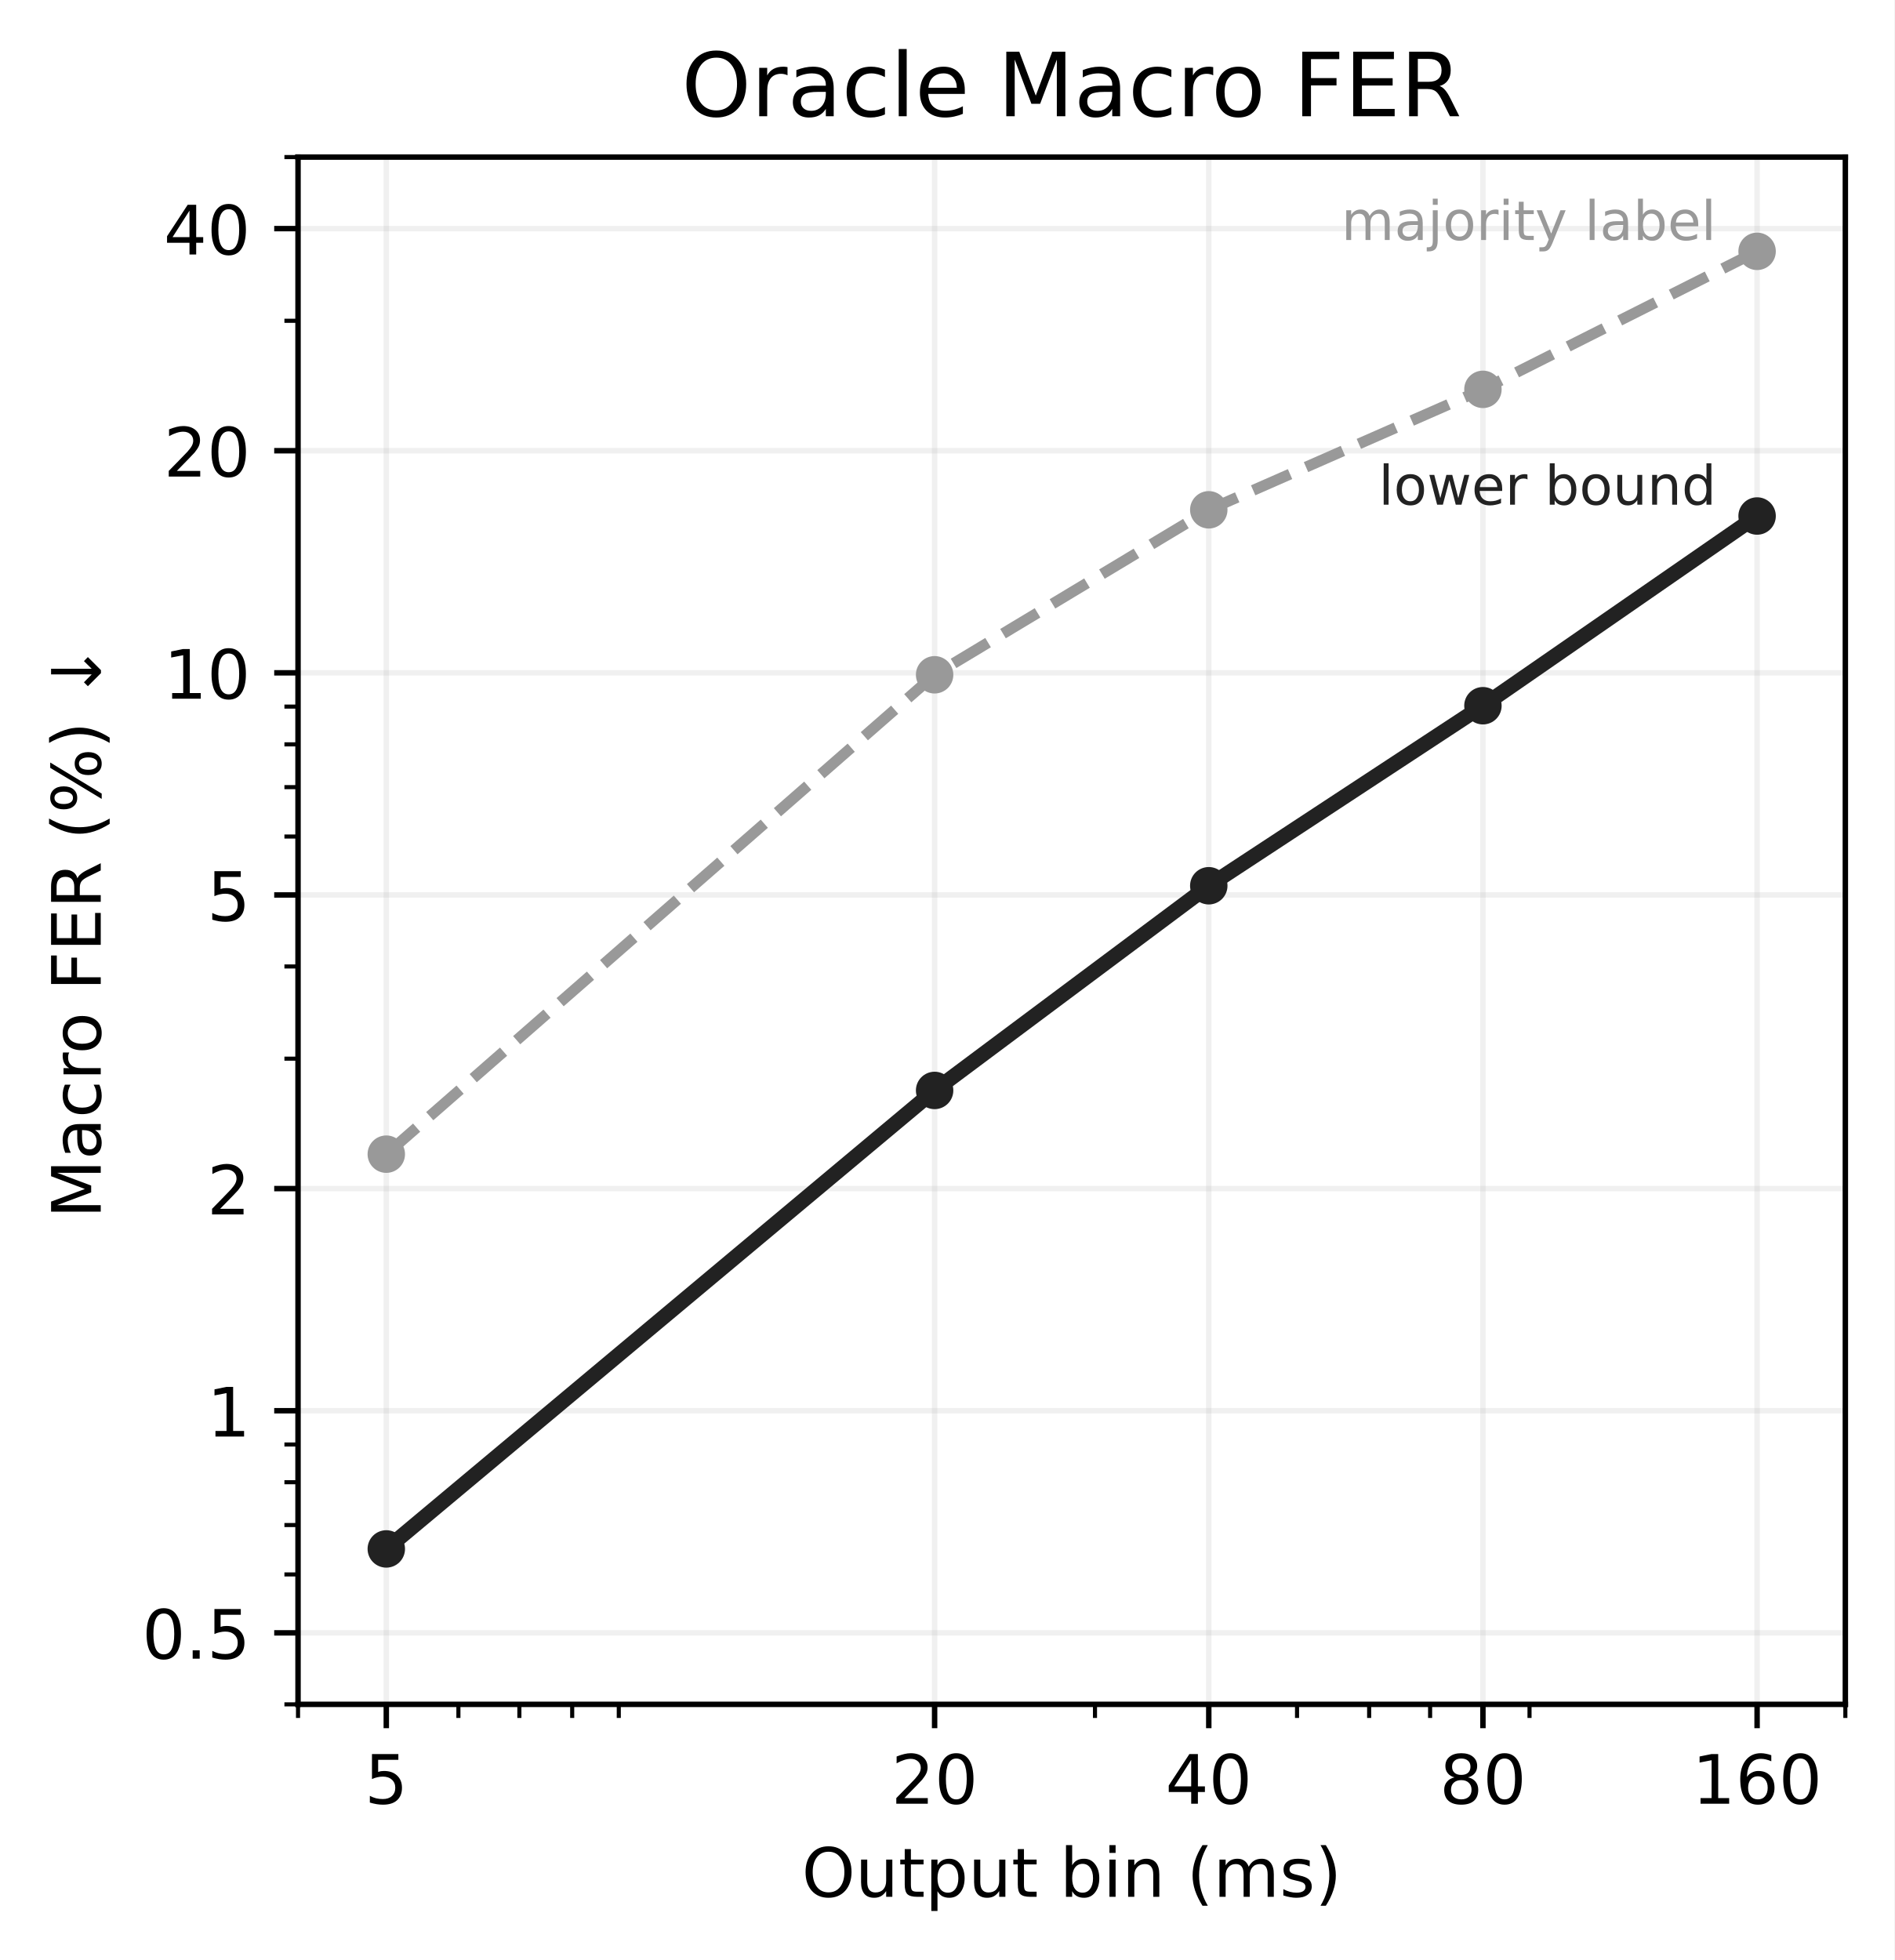
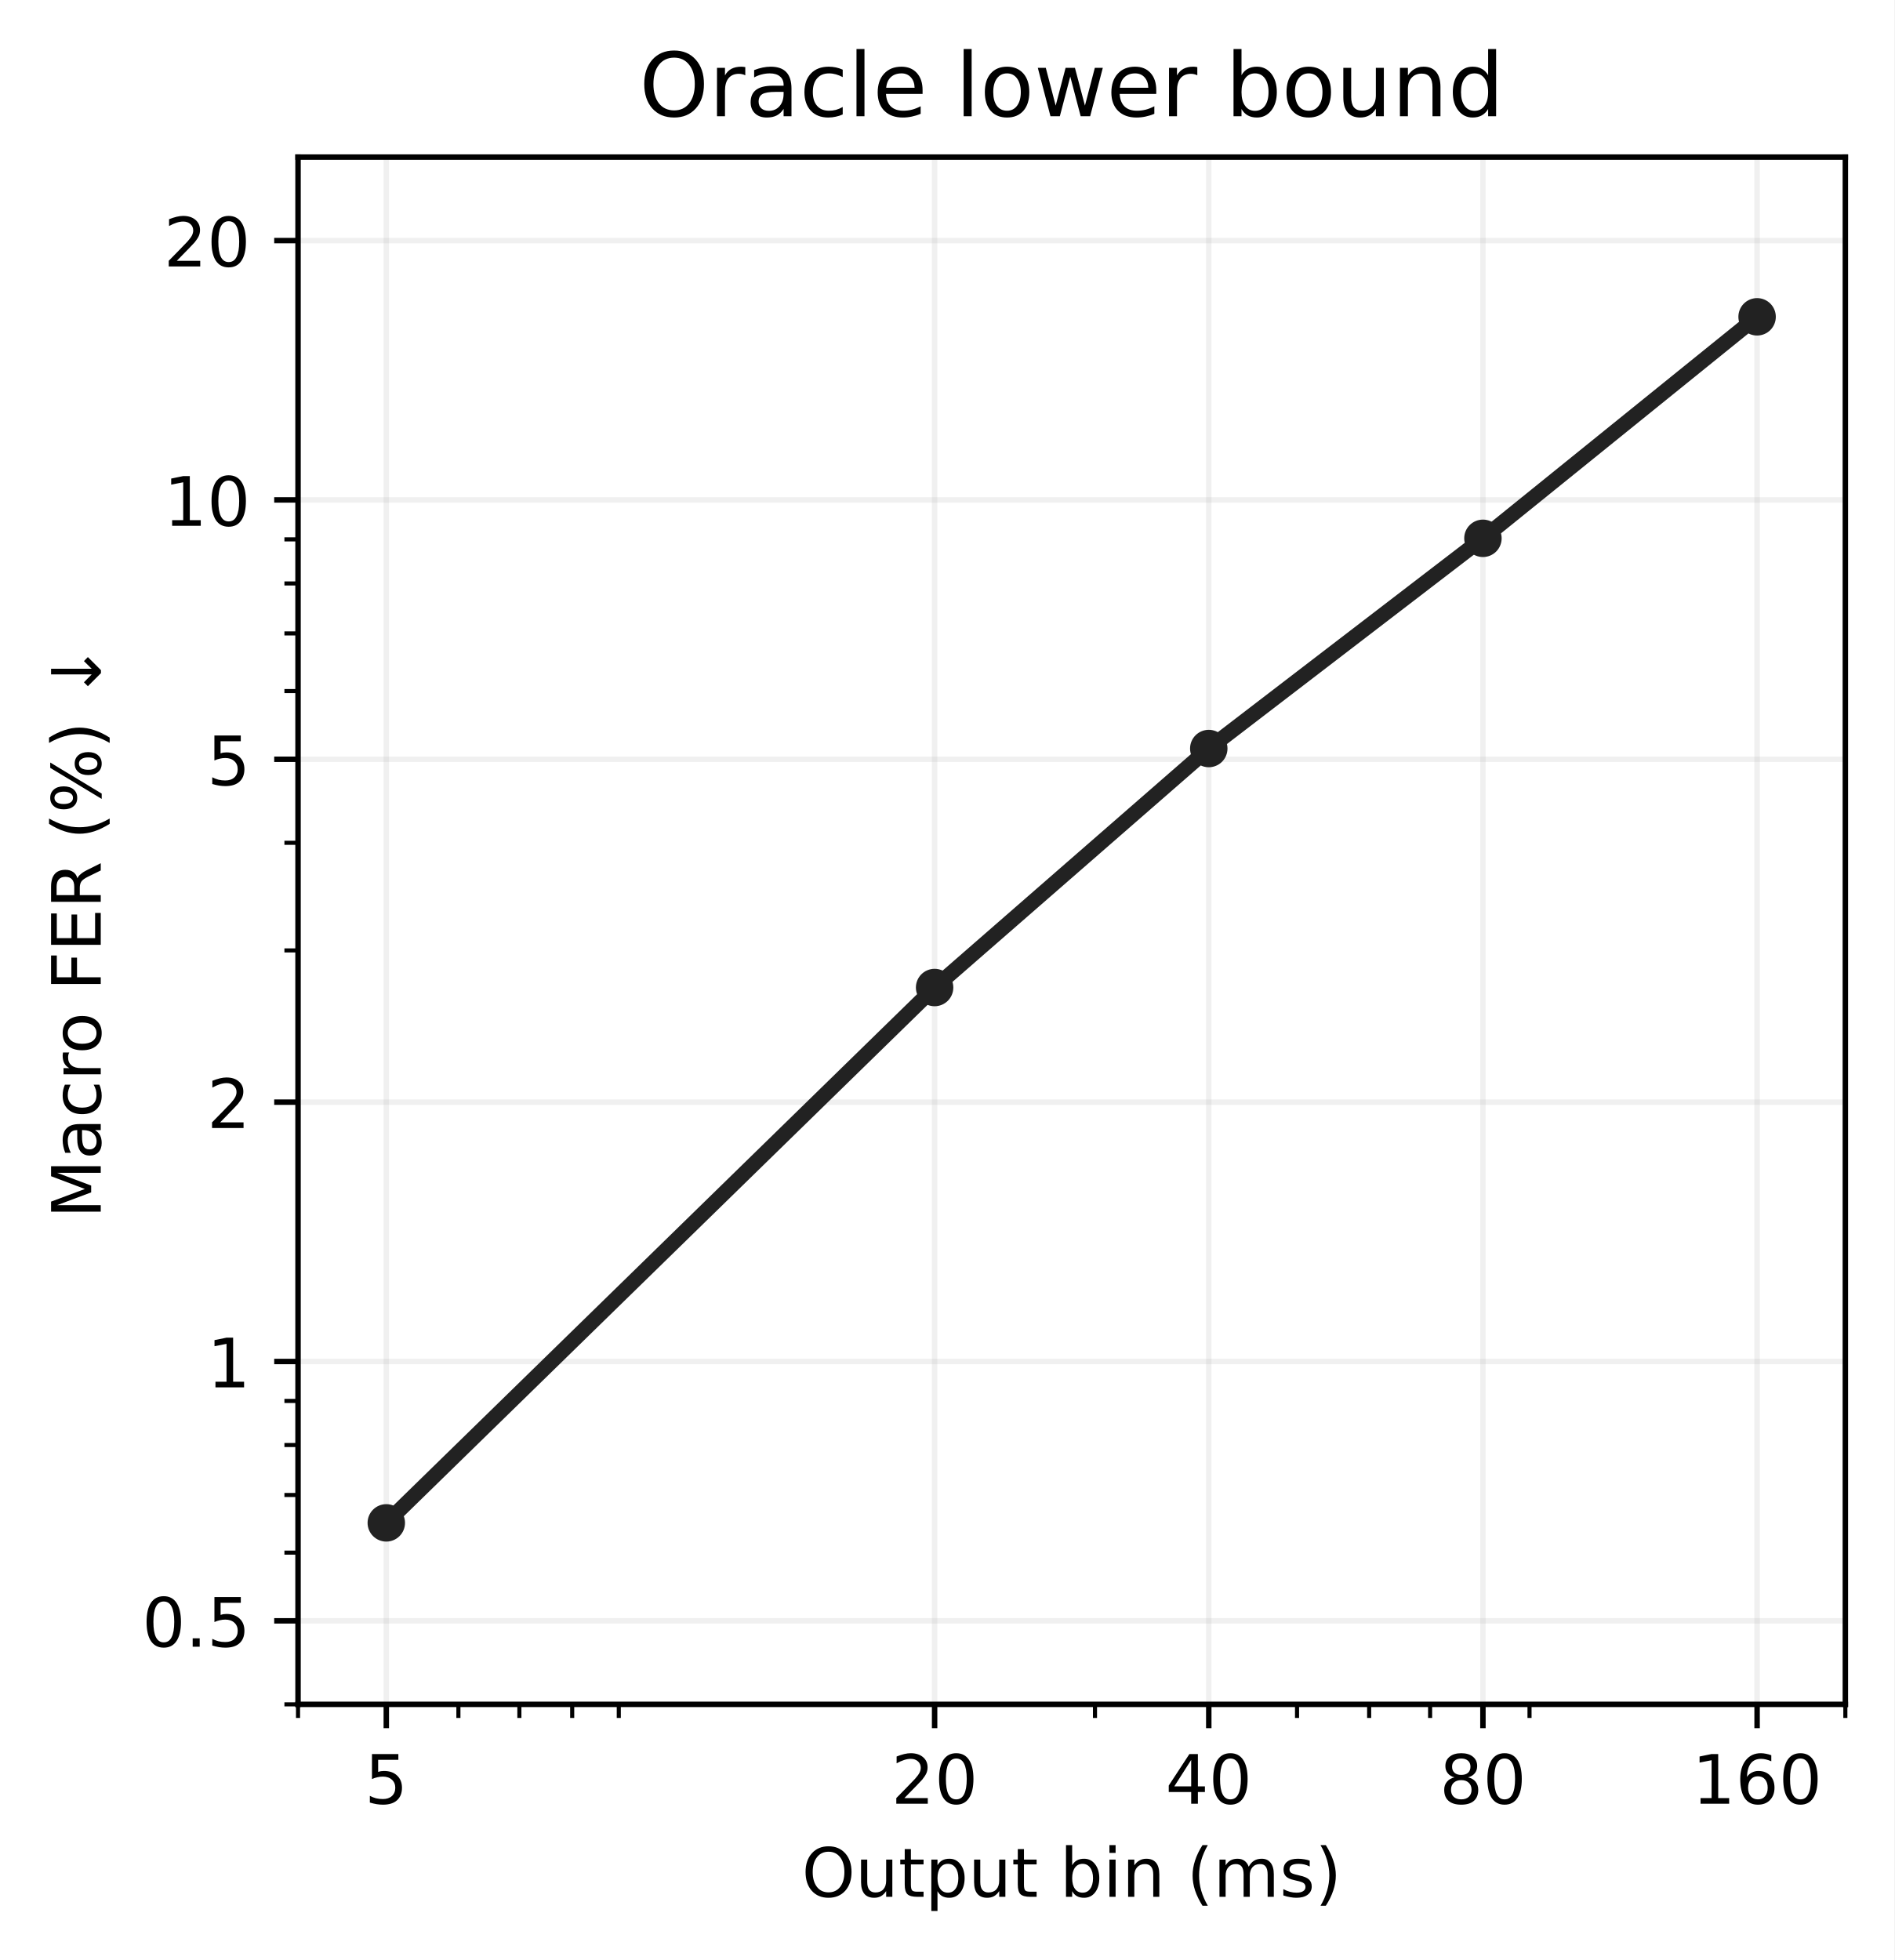
<svg xmlns="http://www.w3.org/2000/svg" xmlns:xlink="http://www.w3.org/1999/xlink" width="278.285pt" height="287.938pt" viewBox="0 0 278.285 287.938" version="1.1">
  <defs>
    <style type="text/css">*{stroke-linejoin: round; stroke-linecap: butt}</style>
  </defs>
  <g id="figure_1">
    <g id="patch_1">
      <path d="M 0 287.938  L 278.285 287.938  L 278.285 0  L 0 0  z " style="fill: #ffffff" />
    </g>
    <g id="axes_1">
      <g id="patch_2">
        <path d="M 43.781 250.382  L 271.085 250.382  L 271.085 23.078  L 43.781 23.078  z " style="fill: #ffffff" />
      </g>
      <g id="matplotlib.axis_1">
        <g id="xtick_1">
          <g id="line2d_1">
-             <path d="M 56.747 250.382  L 56.747 23.078  " clip-path="url(#pd7485a7a36)" style="fill: none; stroke: #b0b0b0; stroke-opacity: 0.18; stroke-width: 0.8; stroke-linecap: square" />
+             <path d="M 56.747 250.382  L 56.747 23.078  " clip-path="url(#p0ecffeb300)" style="fill: none; stroke: #b0b0b0; stroke-opacity: 0.18; stroke-width: 0.8; stroke-linecap: square" />
          </g>
          <g id="line2d_2">
            <defs>
-               <path id="m856dc4858e" d="M 0 0  L 0 3.5  " style="stroke: #000000; stroke-width: 0.8" />
+               <path id="m2f5d39b5ae" d="M 0 0  L 0 3.5  " style="stroke: #000000; stroke-width: 0.8" />
            </defs>
            <g>
-               <use xlink:href="#m856dc4858e" x="56.747" y="250.382" style="stroke: #000000; stroke-width: 0.8" />
+               <use xlink:href="#m2f5d39b5ae" x="56.747" y="250.382" style="stroke: #000000; stroke-width: 0.8" />
            </g>
          </g>
          <g id="text_1">
            <text style="font-size: 10px; font-family: 'DejaVu Sans'; text-anchor: middle" x="56.747" y="264.98" transform="rotate(-0 56.74677 264.9804)">5</text>
          </g>
        </g>
        <g id="xtick_2">
          <g id="line2d_3">
-             <path d="M 137.296 250.382  L 137.296 23.078  " clip-path="url(#pd7485a7a36)" style="fill: none; stroke: #b0b0b0; stroke-opacity: 0.18; stroke-width: 0.8; stroke-linecap: square" />
+             <path d="M 137.296 250.382  L 137.296 23.078  " clip-path="url(#p0ecffeb300)" style="fill: none; stroke: #b0b0b0; stroke-opacity: 0.18; stroke-width: 0.8; stroke-linecap: square" />
          </g>
          <g id="line2d_4">
            <g>
-               <use xlink:href="#m856dc4858e" x="137.296" y="250.382" style="stroke: #000000; stroke-width: 0.8" />
+               <use xlink:href="#m2f5d39b5ae" x="137.296" y="250.382" style="stroke: #000000; stroke-width: 0.8" />
            </g>
          </g>
          <g id="text_2">
            <text style="font-size: 10px; font-family: 'DejaVu Sans'; text-anchor: middle" x="137.296" y="264.98" transform="rotate(-0 137.296 264.9804)">20</text>
          </g>
        </g>
        <g id="xtick_3">
          <g id="line2d_5">
-             <path d="M 177.571 250.382  L 177.571 23.078  " clip-path="url(#pd7485a7a36)" style="fill: none; stroke: #b0b0b0; stroke-opacity: 0.18; stroke-width: 0.8; stroke-linecap: square" />
+             <path d="M 177.571 250.382  L 177.571 23.078  " clip-path="url(#p0ecffeb300)" style="fill: none; stroke: #b0b0b0; stroke-opacity: 0.18; stroke-width: 0.8; stroke-linecap: square" />
          </g>
          <g id="line2d_6">
            <g>
-               <use xlink:href="#m856dc4858e" x="177.571" y="250.382" style="stroke: #000000; stroke-width: 0.8" />
+               <use xlink:href="#m2f5d39b5ae" x="177.571" y="250.382" style="stroke: #000000; stroke-width: 0.8" />
            </g>
          </g>
          <g id="text_3">
            <text style="font-size: 10px; font-family: 'DejaVu Sans'; text-anchor: middle" x="177.571" y="264.98" transform="rotate(-0 177.5705 264.9804)">40</text>
          </g>
        </g>
        <g id="xtick_4">
          <g id="line2d_7">
-             <path d="M 217.845 250.382  L 217.845 23.078  " clip-path="url(#pd7485a7a36)" style="fill: none; stroke: #b0b0b0; stroke-opacity: 0.18; stroke-width: 0.8; stroke-linecap: square" />
+             <path d="M 217.845 250.382  L 217.845 23.078  " clip-path="url(#p0ecffeb300)" style="fill: none; stroke: #b0b0b0; stroke-opacity: 0.18; stroke-width: 0.8; stroke-linecap: square" />
          </g>
          <g id="line2d_8">
            <g>
-               <use xlink:href="#m856dc4858e" x="217.845" y="250.382" style="stroke: #000000; stroke-width: 0.8" />
+               <use xlink:href="#m2f5d39b5ae" x="217.845" y="250.382" style="stroke: #000000; stroke-width: 0.8" />
            </g>
          </g>
          <g id="text_4">
            <text style="font-size: 10px; font-family: 'DejaVu Sans'; text-anchor: middle" x="217.845" y="264.98" transform="rotate(-0 217.8451 264.9804)">80</text>
          </g>
        </g>
        <g id="xtick_5">
          <g id="line2d_9">
-             <path d="M 258.12 250.382  L 258.12 23.078  " clip-path="url(#pd7485a7a36)" style="fill: none; stroke: #b0b0b0; stroke-opacity: 0.18; stroke-width: 0.8; stroke-linecap: square" />
+             <path d="M 258.12 250.382  L 258.12 23.078  " clip-path="url(#p0ecffeb300)" style="fill: none; stroke: #b0b0b0; stroke-opacity: 0.18; stroke-width: 0.8; stroke-linecap: square" />
          </g>
          <g id="line2d_10">
            <g>
-               <use xlink:href="#m856dc4858e" x="258.12" y="250.382" style="stroke: #000000; stroke-width: 0.8" />
+               <use xlink:href="#m2f5d39b5ae" x="258.12" y="250.382" style="stroke: #000000; stroke-width: 0.8" />
            </g>
          </g>
          <g id="text_5">
            <text style="font-size: 10px; font-family: 'DejaVu Sans'; text-anchor: middle" x="258.12" y="264.98" transform="rotate(-0 258.1197 264.9804)">160</text>
          </g>
        </g>
        <g id="xtick_6">
          <g id="line2d_11">
            <defs>
-               <path id="m8e546f9a6d" d="M 0 0  L 0 2  " style="stroke: #000000; stroke-width: 0.6" />
+               <path id="m3f7819e6a4" d="M 0 0  L 0 2  " style="stroke: #000000; stroke-width: 0.6" />
            </defs>
            <g>
-               <use xlink:href="#m8e546f9a6d" x="43.781" y="250.382" style="stroke: #000000; stroke-width: 0.6" />
+               <use xlink:href="#m3f7819e6a4" x="43.781" y="250.382" style="stroke: #000000; stroke-width: 0.6" />
            </g>
          </g>
        </g>
        <g id="xtick_7">
          <g id="line2d_12">
            <g>
-               <use xlink:href="#m8e546f9a6d" x="67.34" y="250.382" style="stroke: #000000; stroke-width: 0.6" />
+               <use xlink:href="#m3f7819e6a4" x="67.34" y="250.382" style="stroke: #000000; stroke-width: 0.6" />
            </g>
          </g>
        </g>
        <g id="xtick_8">
          <g id="line2d_13">
            <g>
-               <use xlink:href="#m8e546f9a6d" x="76.297" y="250.382" style="stroke: #000000; stroke-width: 0.6" />
+               <use xlink:href="#m3f7819e6a4" x="76.297" y="250.382" style="stroke: #000000; stroke-width: 0.6" />
            </g>
          </g>
        </g>
        <g id="xtick_9">
          <g id="line2d_14">
            <g>
-               <use xlink:href="#m8e546f9a6d" x="84.056" y="250.382" style="stroke: #000000; stroke-width: 0.6" />
+               <use xlink:href="#m3f7819e6a4" x="84.056" y="250.382" style="stroke: #000000; stroke-width: 0.6" />
            </g>
          </g>
        </g>
        <g id="xtick_10">
          <g id="line2d_15">
            <g>
-               <use xlink:href="#m8e546f9a6d" x="90.9" y="250.382" style="stroke: #000000; stroke-width: 0.6" />
+               <use xlink:href="#m3f7819e6a4" x="90.9" y="250.382" style="stroke: #000000; stroke-width: 0.6" />
            </g>
          </g>
        </g>
        <g id="xtick_11">
          <g id="line2d_16">
            <g>
-               <use xlink:href="#m8e546f9a6d" x="160.855" y="250.382" style="stroke: #000000; stroke-width: 0.6" />
+               <use xlink:href="#m3f7819e6a4" x="160.855" y="250.382" style="stroke: #000000; stroke-width: 0.6" />
            </g>
          </g>
        </g>
        <g id="xtick_12">
          <g id="line2d_17">
            <g>
-               <use xlink:href="#m8e546f9a6d" x="190.536" y="250.382" style="stroke: #000000; stroke-width: 0.6" />
+               <use xlink:href="#m3f7819e6a4" x="190.536" y="250.382" style="stroke: #000000; stroke-width: 0.6" />
            </g>
          </g>
        </g>
        <g id="xtick_13">
          <g id="line2d_18">
            <g>
-               <use xlink:href="#m8e546f9a6d" x="201.13" y="250.382" style="stroke: #000000; stroke-width: 0.6" />
+               <use xlink:href="#m3f7819e6a4" x="201.13" y="250.382" style="stroke: #000000; stroke-width: 0.6" />
            </g>
          </g>
        </g>
        <g id="xtick_14">
          <g id="line2d_19">
            <g>
-               <use xlink:href="#m8e546f9a6d" x="210.086" y="250.382" style="stroke: #000000; stroke-width: 0.6" />
+               <use xlink:href="#m3f7819e6a4" x="210.086" y="250.382" style="stroke: #000000; stroke-width: 0.6" />
            </g>
          </g>
        </g>
        <g id="xtick_15">
          <g id="line2d_20">
            <g>
-               <use xlink:href="#m8e546f9a6d" x="224.689" y="250.382" style="stroke: #000000; stroke-width: 0.6" />
+               <use xlink:href="#m3f7819e6a4" x="224.689" y="250.382" style="stroke: #000000; stroke-width: 0.6" />
            </g>
          </g>
        </g>
        <g id="xtick_16">
          <g id="line2d_21">
            <g>
-               <use xlink:href="#m8e546f9a6d" x="271.085" y="250.382" style="stroke: #000000; stroke-width: 0.6" />
+               <use xlink:href="#m3f7819e6a4" x="271.085" y="250.382" style="stroke: #000000; stroke-width: 0.6" />
            </g>
          </g>
        </g>
        <g id="text_6">
          <text style="font-size: 10px; font-family: 'DejaVu Sans'; text-anchor: middle" x="157.433" y="278.659" transform="rotate(-0 157.4332 278.6585)">Output bin (ms)</text>
        </g>
      </g>
      <g id="matplotlib.axis_2">
        <g id="ytick_1">
          <g id="line2d_22">
-             <path d="M 43.781 239.877  L 271.085 239.877  " clip-path="url(#pd7485a7a36)" style="fill: none; stroke: #b0b0b0; stroke-opacity: 0.18; stroke-width: 0.8; stroke-linecap: square" />
+             <path d="M 43.781 238.116  L 271.085 238.116  " clip-path="url(#p0ecffeb300)" style="fill: none; stroke: #b0b0b0; stroke-opacity: 0.18; stroke-width: 0.8; stroke-linecap: square" />
          </g>
          <g id="line2d_23">
            <defs>
-               <path id="m6d3eae5acc" d="M 0 0  L -3.5 0  " style="stroke: #000000; stroke-width: 0.8" />
+               <path id="m075b342cbd" d="M 0 0  L -3.5 0  " style="stroke: #000000; stroke-width: 0.8" />
            </defs>
            <g>
-               <use xlink:href="#m6d3eae5acc" x="43.781" y="239.877" style="stroke: #000000; stroke-width: 0.8" />
+               <use xlink:href="#m075b342cbd" x="43.781" y="238.116" style="stroke: #000000; stroke-width: 0.8" />
            </g>
          </g>
          <g id="text_7">
-             <text style="font-size: 10px; font-family: 'DejaVu Sans'; text-anchor: end" x="36.781" y="243.676" transform="rotate(-0 36.78125 243.6762)">0.5</text>
+             <text style="font-size: 10px; font-family: 'DejaVu Sans'; text-anchor: end" x="36.781" y="241.915" transform="rotate(-0 36.78125 241.9153)">0.5</text>
          </g>
        </g>
        <g id="ytick_2">
          <g id="line2d_24">
-             <path d="M 43.781 207.245  L 271.085 207.245  " clip-path="url(#pd7485a7a36)" style="fill: none; stroke: #b0b0b0; stroke-opacity: 0.18; stroke-width: 0.8; stroke-linecap: square" />
+             <path d="M 43.781 200.015  L 271.085 200.015  " clip-path="url(#p0ecffeb300)" style="fill: none; stroke: #b0b0b0; stroke-opacity: 0.18; stroke-width: 0.8; stroke-linecap: square" />
          </g>
          <g id="line2d_25">
            <g>
-               <use xlink:href="#m6d3eae5acc" x="43.781" y="207.245" style="stroke: #000000; stroke-width: 0.8" />
+               <use xlink:href="#m075b342cbd" x="43.781" y="200.015" style="stroke: #000000; stroke-width: 0.8" />
            </g>
          </g>
          <g id="text_8">
-             <text style="font-size: 10px; font-family: 'DejaVu Sans'; text-anchor: end" x="36.781" y="211.045" transform="rotate(-0 36.78125 211.0447)">1</text>
+             <text style="font-size: 10px; font-family: 'DejaVu Sans'; text-anchor: end" x="36.781" y="203.814" transform="rotate(-0 36.78125 203.814)">1</text>
          </g>
        </g>
        <g id="ytick_3">
          <g id="line2d_26">
-             <path d="M 43.781 174.614  L 271.085 174.614  " clip-path="url(#pd7485a7a36)" style="fill: none; stroke: #b0b0b0; stroke-opacity: 0.18; stroke-width: 0.8; stroke-linecap: square" />
+             <path d="M 43.781 161.914  L 271.085 161.914  " clip-path="url(#p0ecffeb300)" style="fill: none; stroke: #b0b0b0; stroke-opacity: 0.18; stroke-width: 0.8; stroke-linecap: square" />
          </g>
          <g id="line2d_27">
            <g>
-               <use xlink:href="#m6d3eae5acc" x="43.781" y="174.614" style="stroke: #000000; stroke-width: 0.8" />
+               <use xlink:href="#m075b342cbd" x="43.781" y="161.914" style="stroke: #000000; stroke-width: 0.8" />
            </g>
          </g>
          <g id="text_9">
-             <text style="font-size: 10px; font-family: 'DejaVu Sans'; text-anchor: end" x="36.781" y="178.413" transform="rotate(-0 36.78125 178.4132)">2</text>
+             <text style="font-size: 10px; font-family: 'DejaVu Sans'; text-anchor: end" x="36.781" y="165.713" transform="rotate(-0 36.78125 165.7128)">2</text>
          </g>
        </g>
        <g id="ytick_4">
          <g id="line2d_28">
-             <path d="M 43.781 131.477  L 271.085 131.477  " clip-path="url(#pd7485a7a36)" style="fill: none; stroke: #b0b0b0; stroke-opacity: 0.18; stroke-width: 0.8; stroke-linecap: square" />
+             <path d="M 43.781 111.546  L 271.085 111.546  " clip-path="url(#p0ecffeb300)" style="fill: none; stroke: #b0b0b0; stroke-opacity: 0.18; stroke-width: 0.8; stroke-linecap: square" />
          </g>
          <g id="line2d_29">
            <g>
-               <use xlink:href="#m6d3eae5acc" x="43.781" y="131.477" style="stroke: #000000; stroke-width: 0.8" />
+               <use xlink:href="#m075b342cbd" x="43.781" y="111.546" style="stroke: #000000; stroke-width: 0.8" />
            </g>
          </g>
          <g id="text_10">
-             <text style="font-size: 10px; font-family: 'DejaVu Sans'; text-anchor: end" x="36.781" y="135.277" transform="rotate(-0 36.78125 135.2767)">5</text>
+             <text style="font-size: 10px; font-family: 'DejaVu Sans'; text-anchor: end" x="36.781" y="115.346" transform="rotate(-0 36.78125 115.3456)">5</text>
          </g>
        </g>
        <g id="ytick_5">
          <g id="line2d_30">
-             <path d="M 43.781 98.846  L 271.085 98.846  " clip-path="url(#pd7485a7a36)" style="fill: none; stroke: #b0b0b0; stroke-opacity: 0.18; stroke-width: 0.8; stroke-linecap: square" />
+             <path d="M 43.781 73.445  L 271.085 73.445  " clip-path="url(#p0ecffeb300)" style="fill: none; stroke: #b0b0b0; stroke-opacity: 0.18; stroke-width: 0.8; stroke-linecap: square" />
          </g>
          <g id="line2d_31">
            <g>
-               <use xlink:href="#m6d3eae5acc" x="43.781" y="98.846" style="stroke: #000000; stroke-width: 0.8" />
+               <use xlink:href="#m075b342cbd" x="43.781" y="73.445" style="stroke: #000000; stroke-width: 0.8" />
            </g>
          </g>
          <g id="text_11">
-             <text style="font-size: 10px; font-family: 'DejaVu Sans'; text-anchor: end" x="36.781" y="102.645" transform="rotate(-0 36.78125 102.6452)">10</text>
+             <text style="font-size: 10px; font-family: 'DejaVu Sans'; text-anchor: end" x="36.781" y="77.244" transform="rotate(-0 36.78125 77.24434)">10</text>
          </g>
        </g>
        <g id="ytick_6">
          <g id="line2d_32">
-             <path d="M 43.781 66.214  L 271.085 66.214  " clip-path="url(#pd7485a7a36)" style="fill: none; stroke: #b0b0b0; stroke-opacity: 0.18; stroke-width: 0.8; stroke-linecap: square" />
+             <path d="M 43.781 35.344  L 271.085 35.344  " clip-path="url(#p0ecffeb300)" style="fill: none; stroke: #b0b0b0; stroke-opacity: 0.18; stroke-width: 0.8; stroke-linecap: square" />
          </g>
          <g id="line2d_33">
            <g>
-               <use xlink:href="#m6d3eae5acc" x="43.781" y="66.214" style="stroke: #000000; stroke-width: 0.8" />
+               <use xlink:href="#m075b342cbd" x="43.781" y="35.344" style="stroke: #000000; stroke-width: 0.8" />
            </g>
          </g>
          <g id="text_12">
-             <text style="font-size: 10px; font-family: 'DejaVu Sans'; text-anchor: end" x="36.781" y="70.014" transform="rotate(-0 36.78125 70.01369)">20</text>
+             <text style="font-size: 10px; font-family: 'DejaVu Sans'; text-anchor: end" x="36.781" y="39.143" transform="rotate(-0 36.78125 39.14306)">20</text>
          </g>
        </g>
        <g id="ytick_7">
          <g id="line2d_34">
-             <path d="M 43.781 33.583  L 271.085 33.583  " clip-path="url(#pd7485a7a36)" style="fill: none; stroke: #b0b0b0; stroke-opacity: 0.18; stroke-width: 0.8; stroke-linecap: square" />
-           </g>
+             <defs>
+               <path id="m8b7ddf4f6d" d="M 0 0  L -2 0  " style="stroke: #000000; stroke-width: 0.6" />
+             </defs>
+             <g>
+               <use xlink:href="#m8b7ddf4f6d" x="43.781" y="250.382" style="stroke: #000000; stroke-width: 0.6" />
+             </g>
+           </g>
+         </g>
+         <g id="ytick_8">
          <g id="line2d_35">
            <g>
-               <use xlink:href="#m6d3eae5acc" x="43.781" y="33.583" style="stroke: #000000; stroke-width: 0.8" />
-             </g>
-           </g>
-           <g id="text_13">
-             <text style="font-size: 10px; font-family: 'DejaVu Sans'; text-anchor: end" x="36.781" y="37.382" transform="rotate(-0 36.78125 37.38218)">40</text>
-           </g>
-         </g>
-         <g id="ytick_8">
+               <use xlink:href="#m8b7ddf4f6d" x="43.781" y="228.094" style="stroke: #000000; stroke-width: 0.6" />
+             </g>
+           </g>
+         </g>
+         <g id="ytick_9">
          <g id="line2d_36">
-             <defs>
-               <path id="mcadc684b69" d="M 0 0  L -2 0  " style="stroke: #000000; stroke-width: 0.6" />
-             </defs>
-             <g>
-               <use xlink:href="#mcadc684b69" x="43.781" y="250.382" style="stroke: #000000; stroke-width: 0.6" />
-             </g>
-           </g>
-         </g>
-         <g id="ytick_9">
+             <g>
+               <use xlink:href="#m8b7ddf4f6d" x="43.781" y="219.621" style="stroke: #000000; stroke-width: 0.6" />
+             </g>
+           </g>
+         </g>
+         <g id="ytick_10">
          <g id="line2d_37">
            <g>
-               <use xlink:href="#mcadc684b69" x="43.781" y="231.294" style="stroke: #000000; stroke-width: 0.6" />
-             </g>
-           </g>
-         </g>
-         <g id="ytick_10">
+               <use xlink:href="#m8b7ddf4f6d" x="43.781" y="212.281" style="stroke: #000000; stroke-width: 0.6" />
+             </g>
+           </g>
+         </g>
+         <g id="ytick_11">
          <g id="line2d_38">
            <g>
-               <use xlink:href="#mcadc684b69" x="43.781" y="224.037" style="stroke: #000000; stroke-width: 0.6" />
-             </g>
-           </g>
-         </g>
-         <g id="ytick_11">
+               <use xlink:href="#m8b7ddf4f6d" x="43.781" y="205.806" style="stroke: #000000; stroke-width: 0.6" />
+             </g>
+           </g>
+         </g>
+         <g id="ytick_12">
          <g id="line2d_39">
            <g>
-               <use xlink:href="#mcadc684b69" x="43.781" y="217.75" style="stroke: #000000; stroke-width: 0.6" />
-             </g>
-           </g>
-         </g>
-         <g id="ytick_12">
+               <use xlink:href="#m8b7ddf4f6d" x="43.781" y="139.626" style="stroke: #000000; stroke-width: 0.6" />
+             </g>
+           </g>
+         </g>
+         <g id="ytick_13">
          <g id="line2d_40">
            <g>
-               <use xlink:href="#mcadc684b69" x="43.781" y="212.206" style="stroke: #000000; stroke-width: 0.6" />
-             </g>
-           </g>
-         </g>
-         <g id="ytick_13">
+               <use xlink:href="#m8b7ddf4f6d" x="43.781" y="123.812" style="stroke: #000000; stroke-width: 0.6" />
+             </g>
+           </g>
+         </g>
+         <g id="ytick_14">
          <g id="line2d_41">
            <g>
-               <use xlink:href="#mcadc684b69" x="43.781" y="155.526" style="stroke: #000000; stroke-width: 0.6" />
-             </g>
-           </g>
-         </g>
-         <g id="ytick_14">
+               <use xlink:href="#m8b7ddf4f6d" x="43.781" y="101.524" style="stroke: #000000; stroke-width: 0.6" />
+             </g>
+           </g>
+         </g>
+         <g id="ytick_15">
          <g id="line2d_42">
            <g>
-               <use xlink:href="#mcadc684b69" x="43.781" y="141.982" style="stroke: #000000; stroke-width: 0.6" />
-             </g>
-           </g>
-         </g>
-         <g id="ytick_15">
+               <use xlink:href="#m8b7ddf4f6d" x="43.781" y="93.051" style="stroke: #000000; stroke-width: 0.6" />
+             </g>
+           </g>
+         </g>
+         <g id="ytick_16">
          <g id="line2d_43">
            <g>
-               <use xlink:href="#mcadc684b69" x="43.781" y="122.894" style="stroke: #000000; stroke-width: 0.6" />
-             </g>
-           </g>
-         </g>
-         <g id="ytick_16">
+               <use xlink:href="#m8b7ddf4f6d" x="43.781" y="85.711" style="stroke: #000000; stroke-width: 0.6" />
+             </g>
+           </g>
+         </g>
+         <g id="ytick_17">
          <g id="line2d_44">
            <g>
-               <use xlink:href="#mcadc684b69" x="43.781" y="115.637" style="stroke: #000000; stroke-width: 0.6" />
-             </g>
-           </g>
-         </g>
-         <g id="ytick_17">
-           <g id="line2d_45">
-             <g>
-               <use xlink:href="#mcadc684b69" x="43.781" y="109.351" style="stroke: #000000; stroke-width: 0.6" />
-             </g>
-           </g>
-         </g>
-         <g id="ytick_18">
-           <g id="line2d_46">
-             <g>
-               <use xlink:href="#mcadc684b69" x="43.781" y="103.806" style="stroke: #000000; stroke-width: 0.6" />
-             </g>
-           </g>
-         </g>
-         <g id="ytick_19">
-           <g id="line2d_47">
-             <g>
-               <use xlink:href="#mcadc684b69" x="43.781" y="47.126" style="stroke: #000000; stroke-width: 0.6" />
-             </g>
-           </g>
-         </g>
-         <g id="ytick_20">
-           <g id="line2d_48">
-             <g>
-               <use xlink:href="#mcadc684b69" x="43.781" y="23.078" style="stroke: #000000; stroke-width: 0.6" />
-             </g>
-           </g>
-         </g>
-         <g id="text_14">
+               <use xlink:href="#m8b7ddf4f6d" x="43.781" y="79.237" style="stroke: #000000; stroke-width: 0.6" />
+             </g>
+           </g>
+         </g>
+         <g id="text_13">
          <text style="font-size: 10px; font-family: 'DejaVu Sans'; text-anchor: middle" x="14.798" y="136.73" transform="rotate(-90 14.79844 136.73)">Macro FER (%) ↓</text>
        </g>
      </g>
      <g id="patch_3">
        <path d="M 43.781 250.382  L 43.781 23.078  " style="fill: none; stroke: #000000; stroke-width: 0.8; stroke-linejoin: miter; stroke-linecap: square" />
      </g>
      <g id="patch_4">
        <path d="M 271.085 250.382  L 271.085 23.078  " style="fill: none; stroke: #000000; stroke-width: 0.8; stroke-linejoin: miter; stroke-linecap: square" />
      </g>
      <g id="patch_5">
        <path d="M 43.781 250.382  L 271.085 250.382  " style="fill: none; stroke: #000000; stroke-width: 0.8; stroke-linejoin: miter; stroke-linecap: square" />
      </g>
      <g id="patch_6">
        <path d="M 43.781 23.078  L 271.085 23.078  " style="fill: none; stroke: #000000; stroke-width: 0.8; stroke-linejoin: miter; stroke-linecap: square" />
      </g>
-       <g id="line2d_49">
-         <path d="M 56.747 227.548  L 137.296 160.193  L 177.571 130.123  L 217.845 103.675  L 258.12 75.806  " clip-path="url(#pd7485a7a36)" style="fill: none; stroke: #222222; stroke-width: 2.2; stroke-linecap: square" />
+       <g id="line2d_45">
+         <path d="M 56.747 223.721  L 137.296 145.075  L 177.571 109.965  L 217.845 79.083  L 258.12 46.543  " clip-path="url(#p0ecffeb300)" style="fill: none; stroke: #222222; stroke-width: 2.2; stroke-linecap: square" />
        <defs>
-           <path id="mffc4bf570d" d="M 0 2.25  C 0.597 2.25 1.169 2.013 1.591 1.591  C 2.013 1.169 2.25 0.597 2.25 0  C 2.25 -0.597 2.013 -1.169 1.591 -1.591  C 1.169 -2.013 0.597 -2.25 0 -2.25  C -0.597 -2.25 -1.169 -2.013 -1.591 -1.591  C -2.013 -1.169 -2.25 -0.597 -2.25 0  C -2.25 0.597 -2.013 1.169 -1.591 1.591  C -1.169 2.013 -0.597 2.25 0 2.25  z " style="stroke: #222222" />
+           <path id="mb903f3affd" d="M 0 2.25  C 0.597 2.25 1.169 2.013 1.591 1.591  C 2.013 1.169 2.25 0.597 2.25 0  C 2.25 -0.597 2.013 -1.169 1.591 -1.591  C 1.169 -2.013 0.597 -2.25 0 -2.25  C -0.597 -2.25 -1.169 -2.013 -1.591 -1.591  C -2.013 -1.169 -2.25 -0.597 -2.25 0  C -2.25 0.597 -2.013 1.169 -1.591 1.591  C -1.169 2.013 -0.597 2.25 0 2.25  z " style="stroke: #222222" />
        </defs>
-         <g clip-path="url(#pd7485a7a36)">
-           <use xlink:href="#mffc4bf570d" x="56.747" y="227.548" style="fill: #222222; stroke: #222222" />
-           <use xlink:href="#mffc4bf570d" x="137.296" y="160.193" style="fill: #222222; stroke: #222222" />
-           <use xlink:href="#mffc4bf570d" x="177.571" y="130.123" style="fill: #222222; stroke: #222222" />
-           <use xlink:href="#mffc4bf570d" x="217.845" y="103.675" style="fill: #222222; stroke: #222222" />
-           <use xlink:href="#mffc4bf570d" x="258.12" y="75.806" style="fill: #222222; stroke: #222222" />
-         </g>
-       </g>
-       <g id="text_15">
-         <text style="font-size: 8px; font-family: 'DejaVu Sans'; text-anchor: end; fill: #222222" x="252.12" y="74.142" transform="rotate(-0 252.1197 74.14244)">lower bound</text>
-       </g>
-       <g id="line2d_50">
-         <path d="M 56.747 169.555  L 137.296 99.131  L 177.571 74.895  L 217.845 57.199  L 258.12 36.923  " clip-path="url(#pd7485a7a36)" style="fill: none; stroke-dasharray: 5.92,2.56; stroke-dashoffset: 0; stroke: #999999; stroke-width: 1.6" />
-         <defs>
-           <path id="ma9bd9df607" d="M 0 2.25  C 0.597 2.25 1.169 2.013 1.591 1.591  C 2.013 1.169 2.25 0.597 2.25 0  C 2.25 -0.597 2.013 -1.169 1.591 -1.591  C 1.169 -2.013 0.597 -2.25 0 -2.25  C -0.597 -2.25 -1.169 -2.013 -1.591 -1.591  C -2.013 -1.169 -2.25 -0.597 -2.25 0  C -2.25 0.597 -2.013 1.169 -1.591 1.591  C -1.169 2.013 -0.597 2.25 0 2.25  z " style="stroke: #999999" />
-         </defs>
-         <g clip-path="url(#pd7485a7a36)">
-           <use xlink:href="#ma9bd9df607" x="56.747" y="169.555" style="fill: #999999; stroke: #999999" />
-           <use xlink:href="#ma9bd9df607" x="137.296" y="99.131" style="fill: #999999; stroke: #999999" />
-           <use xlink:href="#ma9bd9df607" x="177.571" y="74.895" style="fill: #999999; stroke: #999999" />
-           <use xlink:href="#ma9bd9df607" x="217.845" y="57.199" style="fill: #999999; stroke: #999999" />
-           <use xlink:href="#ma9bd9df607" x="258.12" y="36.923" style="fill: #999999; stroke: #999999" />
-         </g>
-       </g>
-       <g id="text_16">
-         <text style="font-size: 8px; font-family: 'DejaVu Sans'; text-anchor: end; fill: #999999" x="252.12" y="35.26" transform="rotate(-0 252.1197 35.25967)">majority label</text>
-       </g>
-       <g id="text_17">
-         <text style="font-size: 13px; font-family: 'DejaVu Sans'; text-anchor: middle" x="157.433" y="17.078" transform="rotate(-0 157.4332 17.07797)">Oracle Macro FER</text>
+         <g clip-path="url(#p0ecffeb300)">
+           <use xlink:href="#mb903f3affd" x="56.747" y="223.721" style="fill: #222222; stroke: #222222" />
+           <use xlink:href="#mb903f3affd" x="137.296" y="145.075" style="fill: #222222; stroke: #222222" />
+           <use xlink:href="#mb903f3affd" x="177.571" y="109.965" style="fill: #222222; stroke: #222222" />
+           <use xlink:href="#mb903f3affd" x="217.845" y="79.083" style="fill: #222222; stroke: #222222" />
+           <use xlink:href="#mb903f3affd" x="258.12" y="46.543" style="fill: #222222; stroke: #222222" />
+         </g>
+       </g>
+       <g id="text_14">
+         <text style="font-size: 13px; font-family: 'DejaVu Sans'; text-anchor: middle" x="157.433" y="17.078" transform="rotate(-0 157.4332 17.07797)">Oracle lower bound</text>
      </g>
    </g>
  </g>
  <defs>
-     <clipPath id="pd7485a7a36">
+     <clipPath id="p0ecffeb300">
      <rect x="43.781" y="23.078" width="227.304" height="227.304" />
    </clipPath>
  </defs>
</svg>
